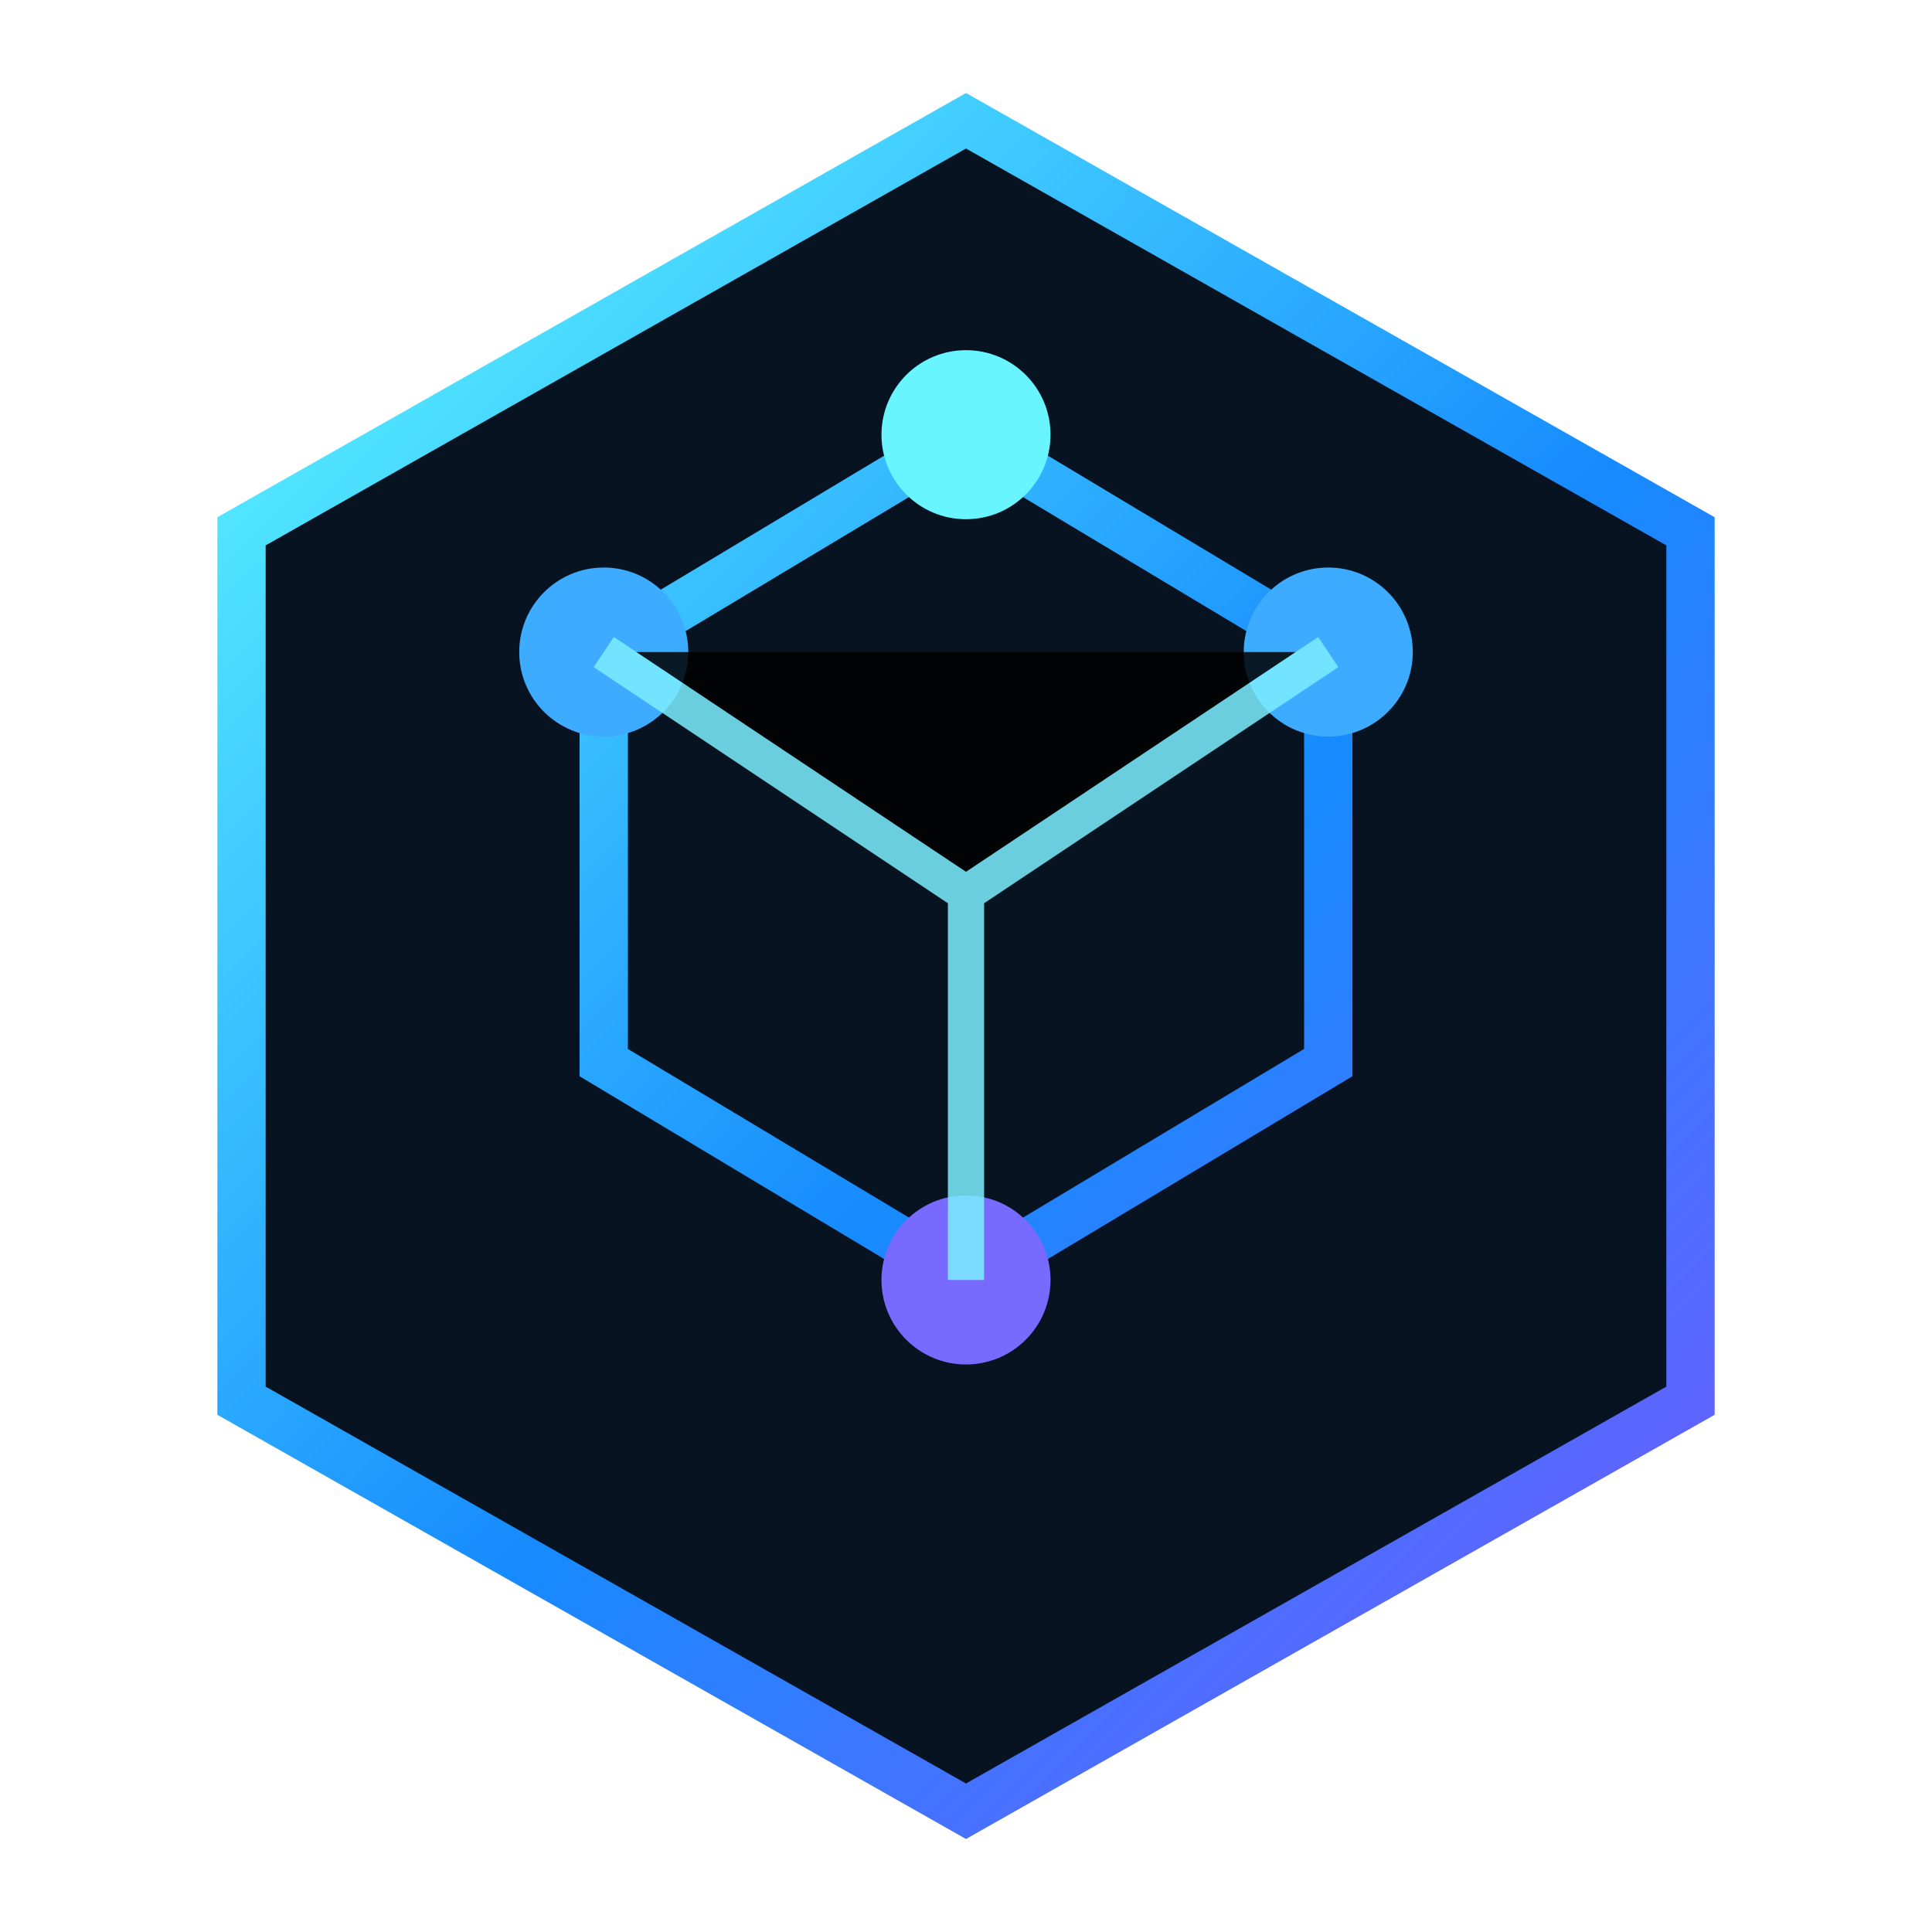
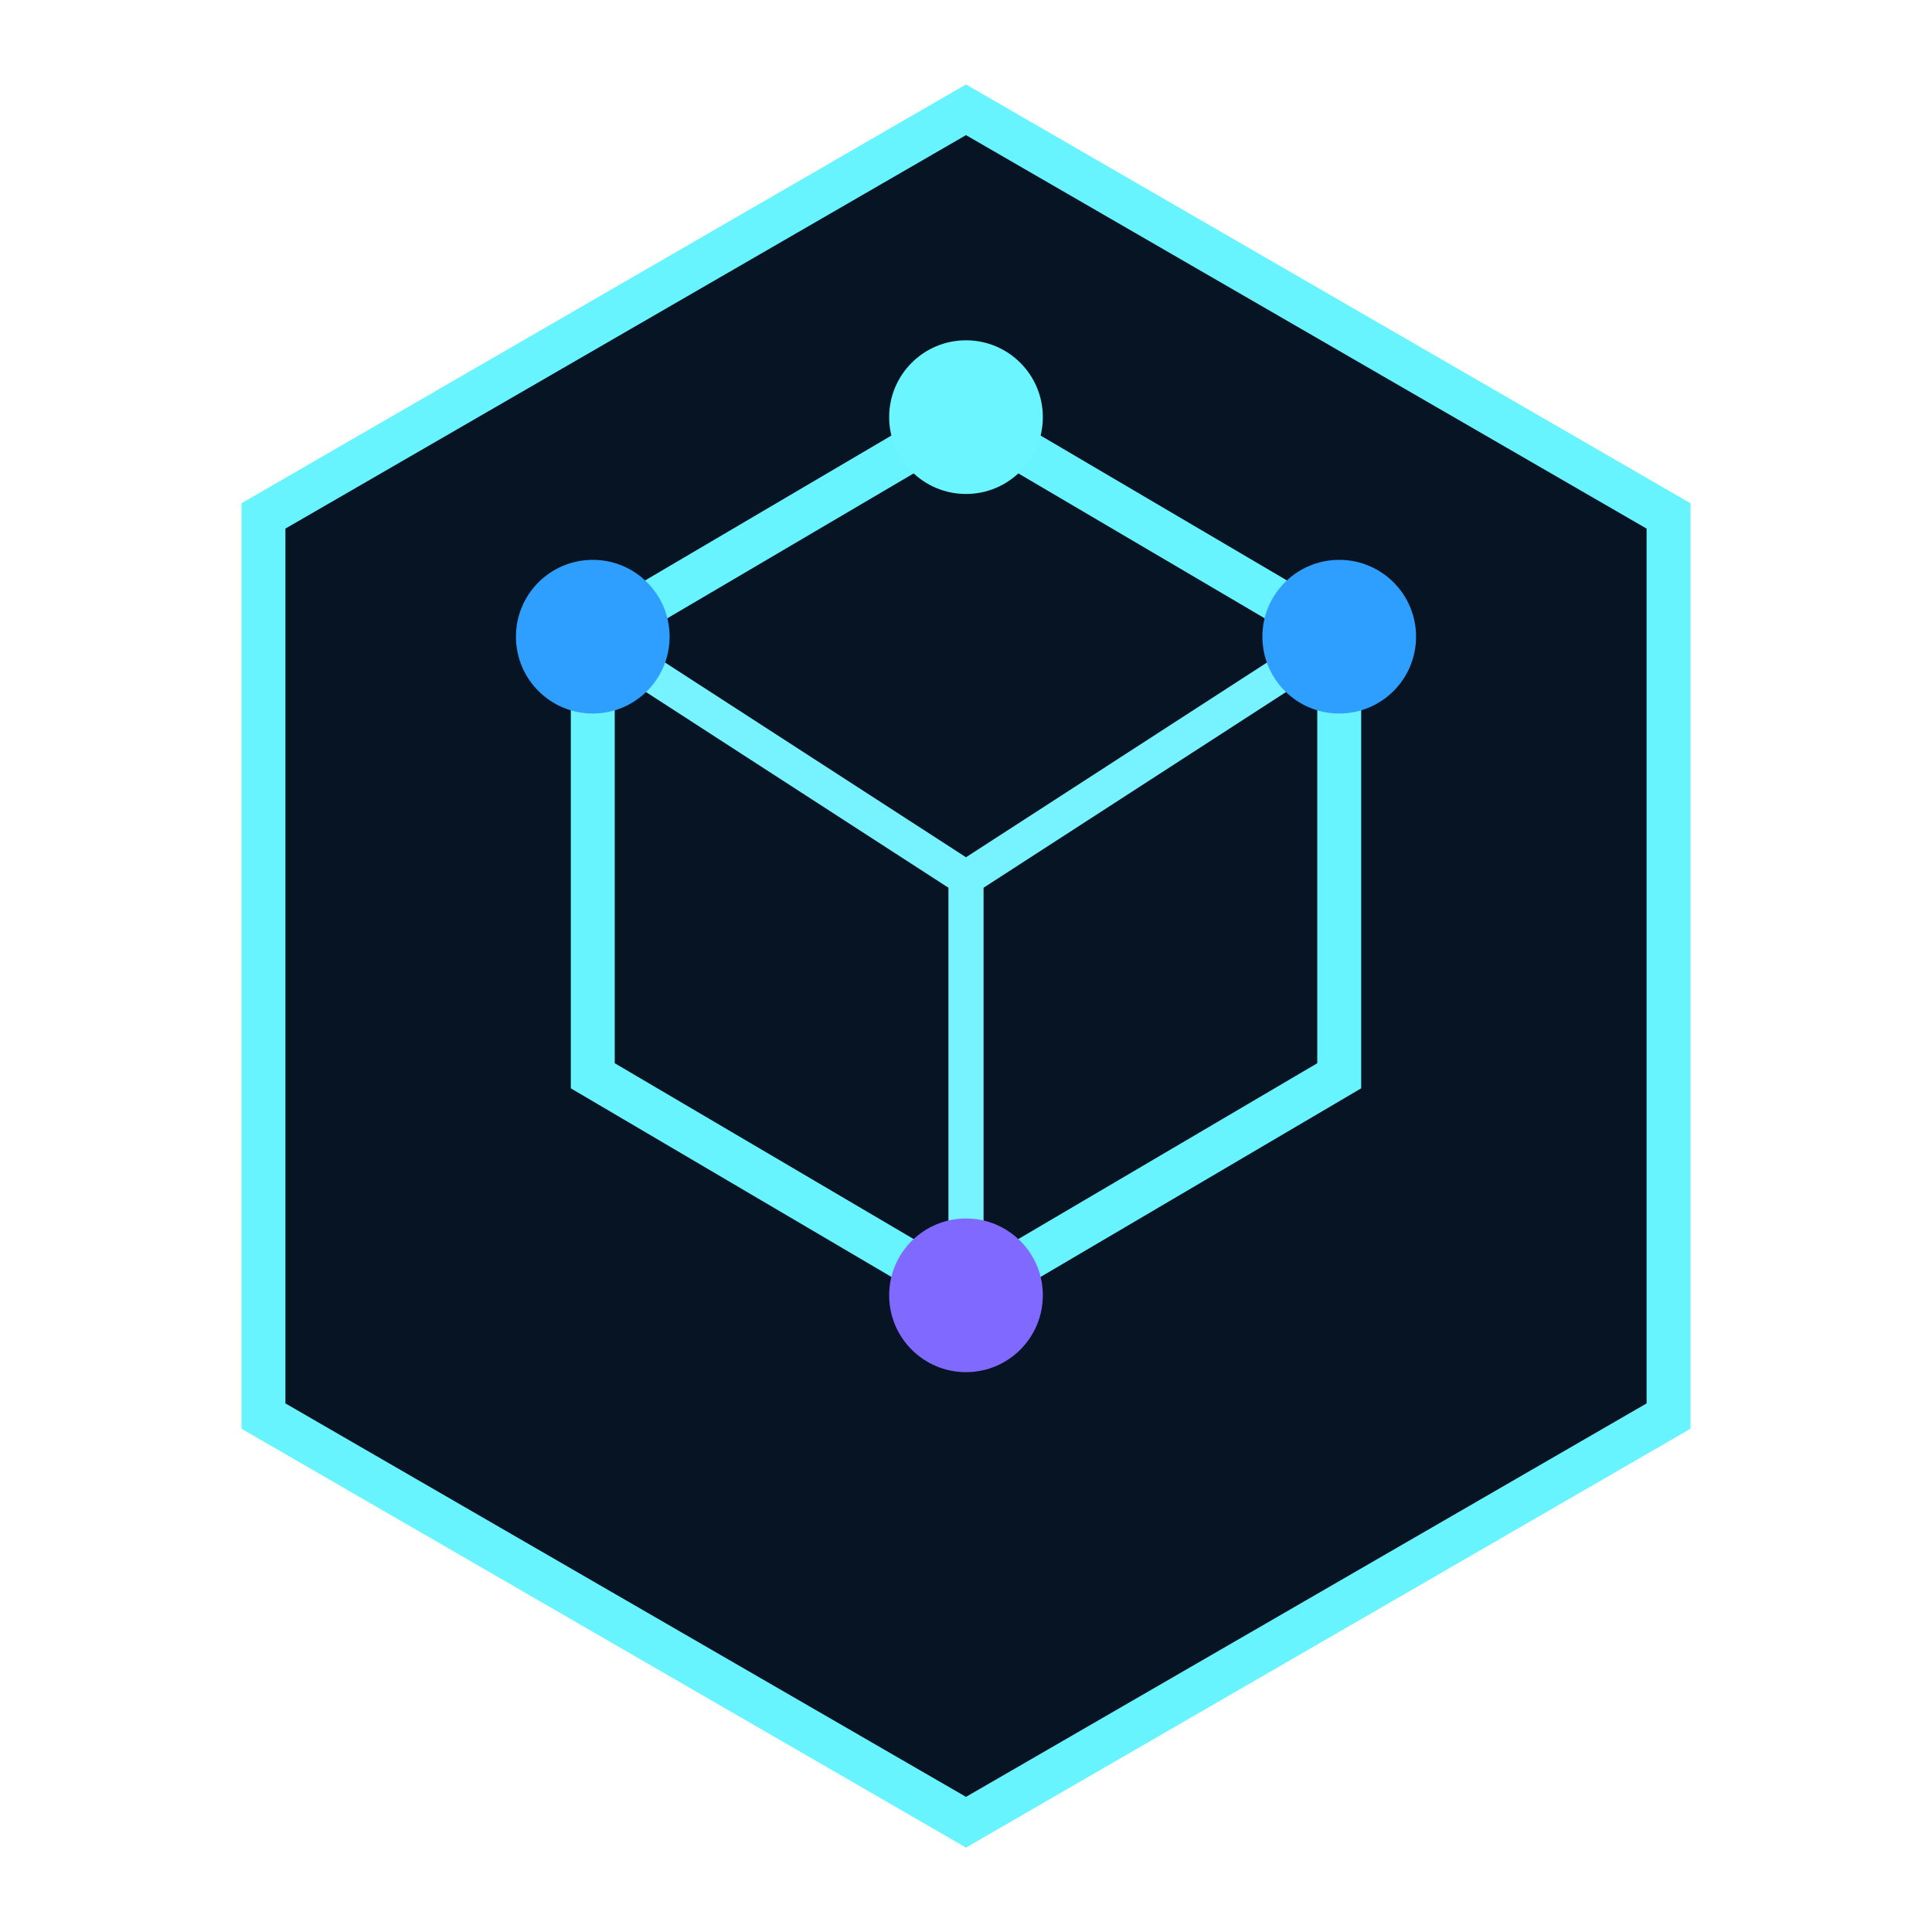
- <svg xmlns="http://www.w3.org/2000/svg" viewBox="0 0 80 80" role="img" aria-label="TOHOKU DATA LAB">
+ <svg xmlns="http://www.w3.org/2000/svg" viewBox="0 0 88 88" role="img" aria-label="TOHOKU DATA LAB">
  <defs>
-     <linearGradient id="g" x1="10" y1="10" x2="70" y2="70" gradientUnits="userSpaceOnUse">
-       <stop stop-color="#5CF6FF" />
-       <stop offset=".55" stop-color="#168BFF" />
-       <stop offset="1" stop-color="#705BFF" />
+     <linearGradient id="g" x1="5" y1="5" x2="83" y2="83">
+       <stop stop-color="#67f4ff" />
+       <stop offset=".52" stop-color="#188cff" />
+       <stop offset="1" stop-color="#765bff" />
    </linearGradient>
  </defs>
-   <path d="M40 5 70 22v36L40 75 10 58V22Z" fill="#071321" stroke="url(#g)" stroke-width="2" />
-   <path d="M25 27 40 18l15 9v17L40 53 25 44Z" fill="none" stroke="url(#g)" stroke-width="2" />
-   <circle cx="40" cy="18" r="3.5" fill="#69F5FF" />
-   <circle cx="25" cy="27" r="3.5" fill="#3DABFF" />
-   <circle cx="55" cy="27" r="3.5" fill="#3DABFF" />
-   <circle cx="40" cy="53" r="3.5" fill="#796AFF" />
-   <path d="M25 27 40 37l15-10M40 37v16" stroke="#7BEFFF" stroke-width="1.5" opacity=".85" />
+   <path d="M44 5 76 23.5v41L44 83 12 64.5v-41Z" fill="#071423" stroke="url(#g)" stroke-width="2" />
+   <path d="M27 29 44 19l17 10v20L44 59 27 49Z" fill="none" stroke="url(#g)" stroke-width="2" />
+   <path d="M27 29 44 40l17-11M44 40v19" fill="none" stroke="#77f3ff" stroke-width="1.6" />
+   <circle cx="44" cy="19" r="3.5" fill="#6af5ff" />
+   <circle cx="27" cy="29" r="3.5" fill="#2f9fff" />
+   <circle cx="61" cy="29" r="3.5" fill="#2f9fff" />
+   <circle cx="44" cy="59" r="3.5" fill="#8069ff" />
</svg>
